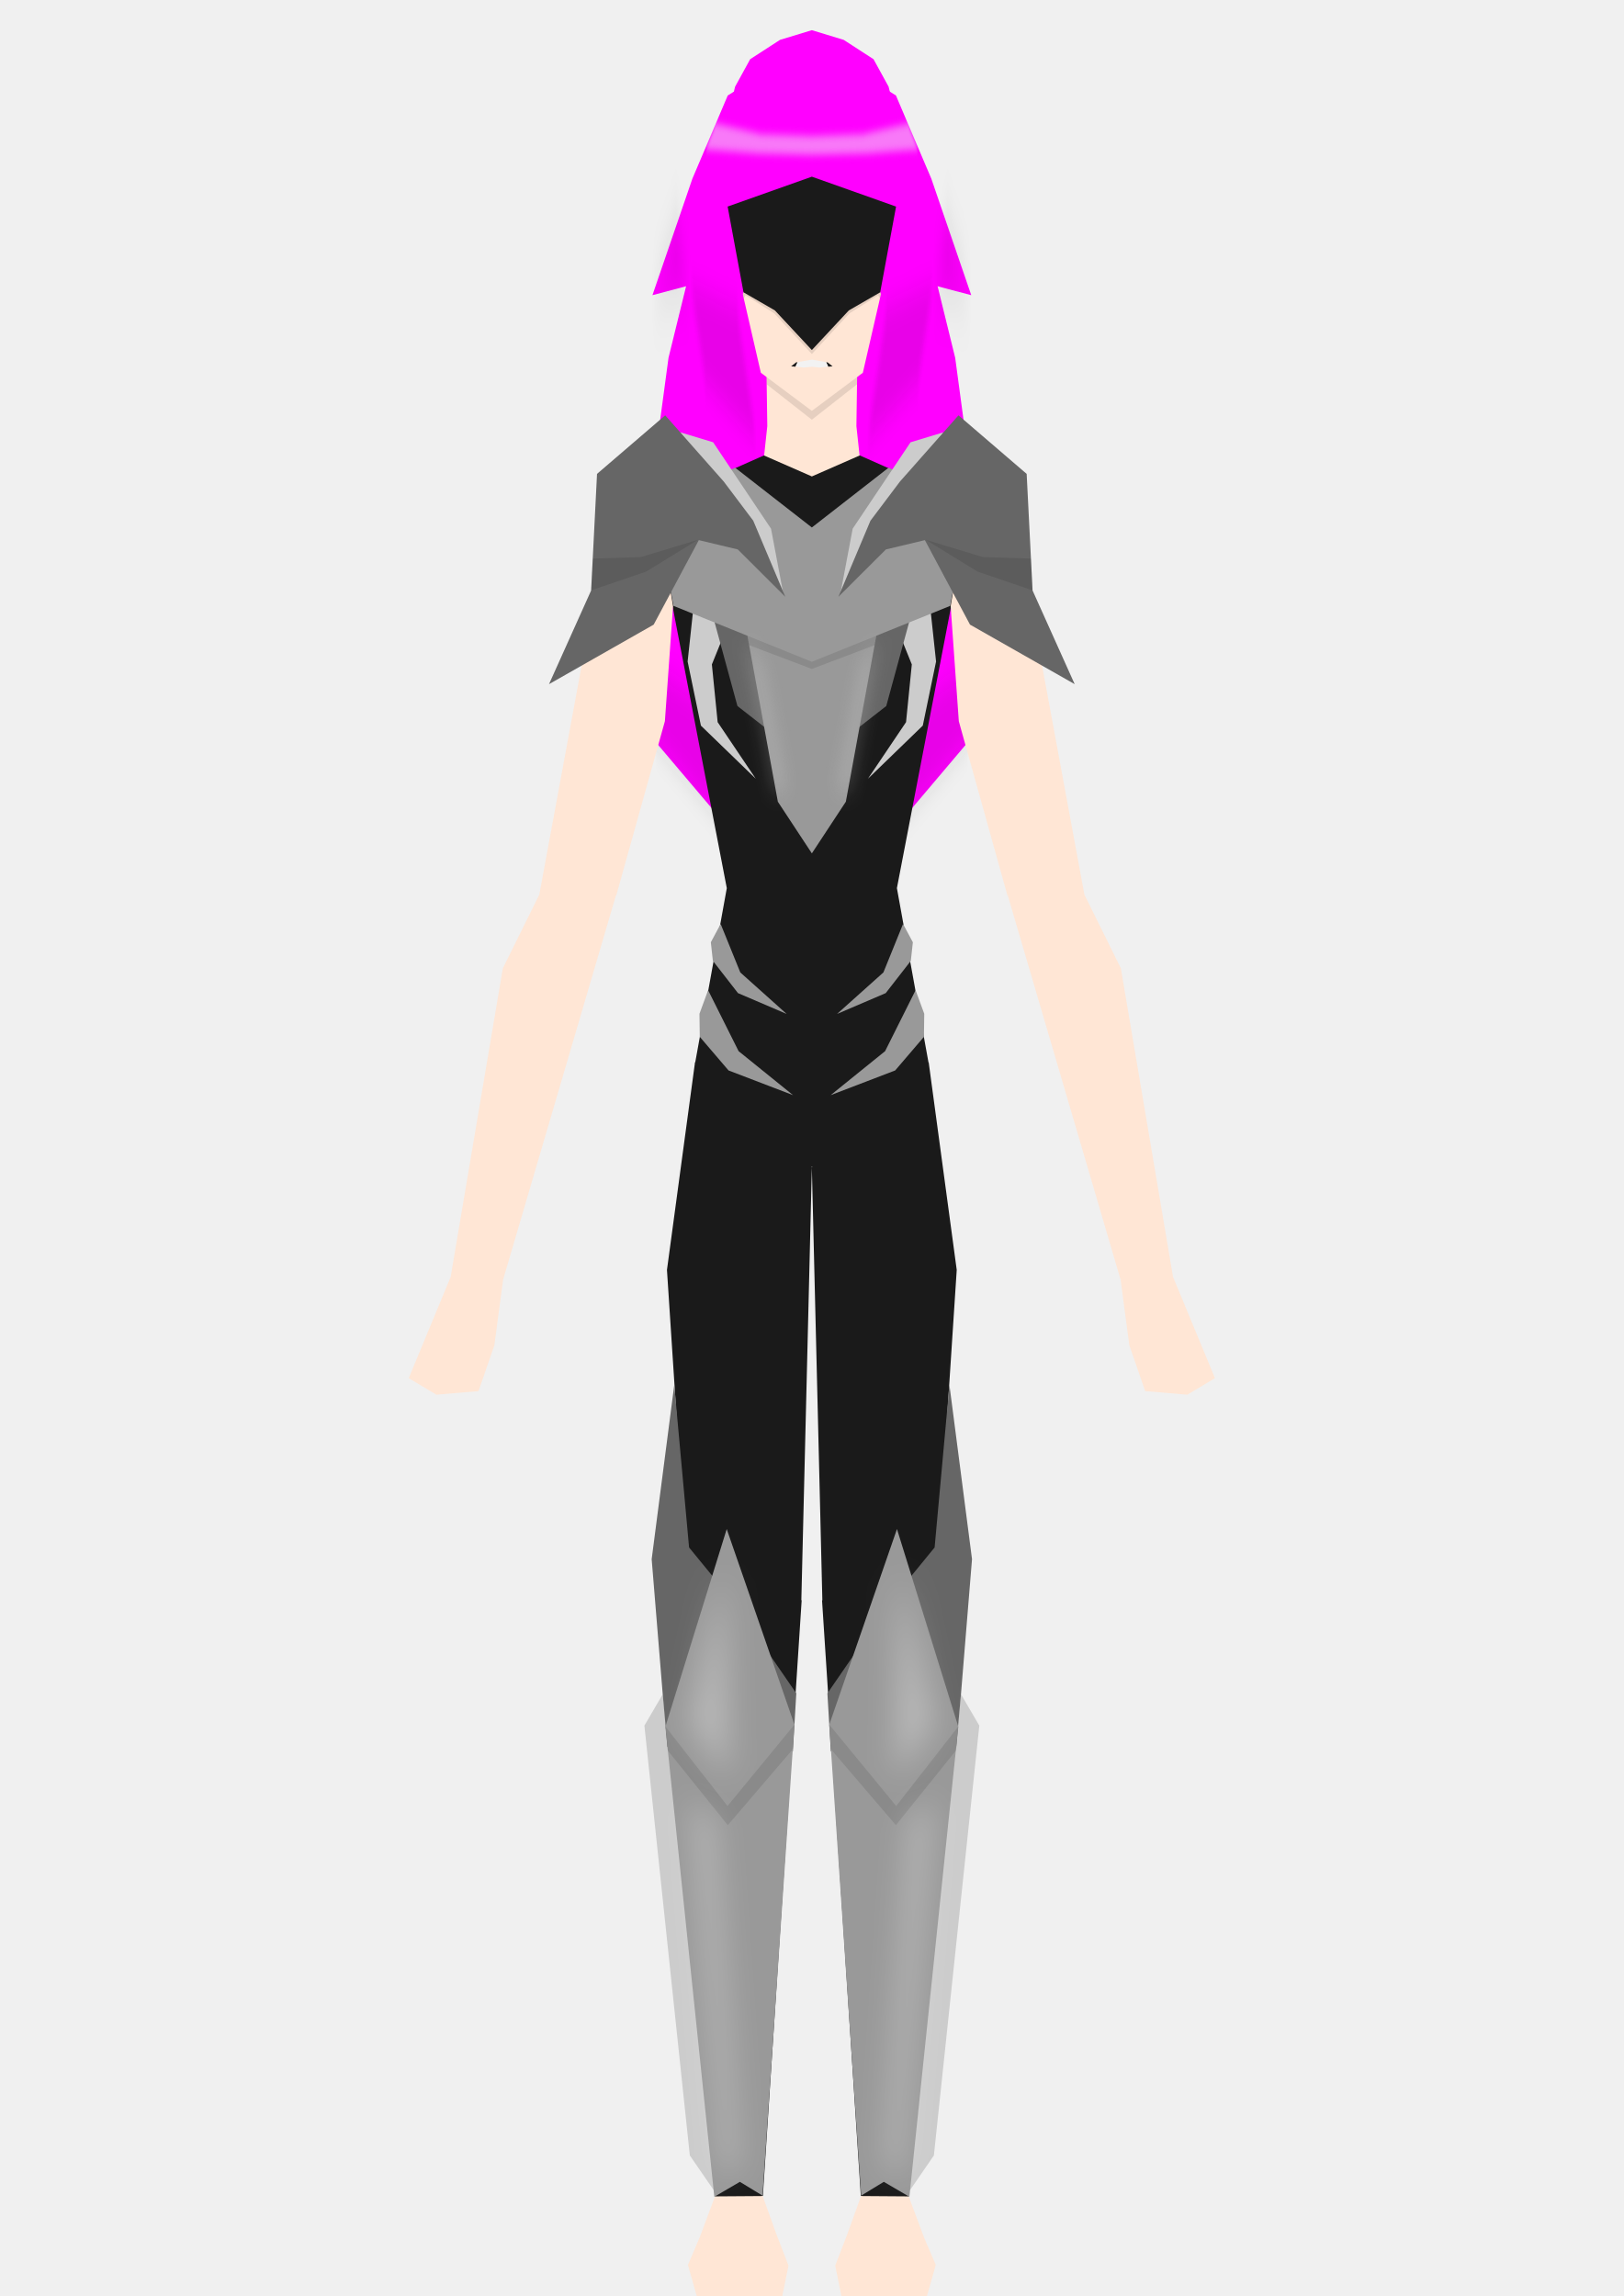
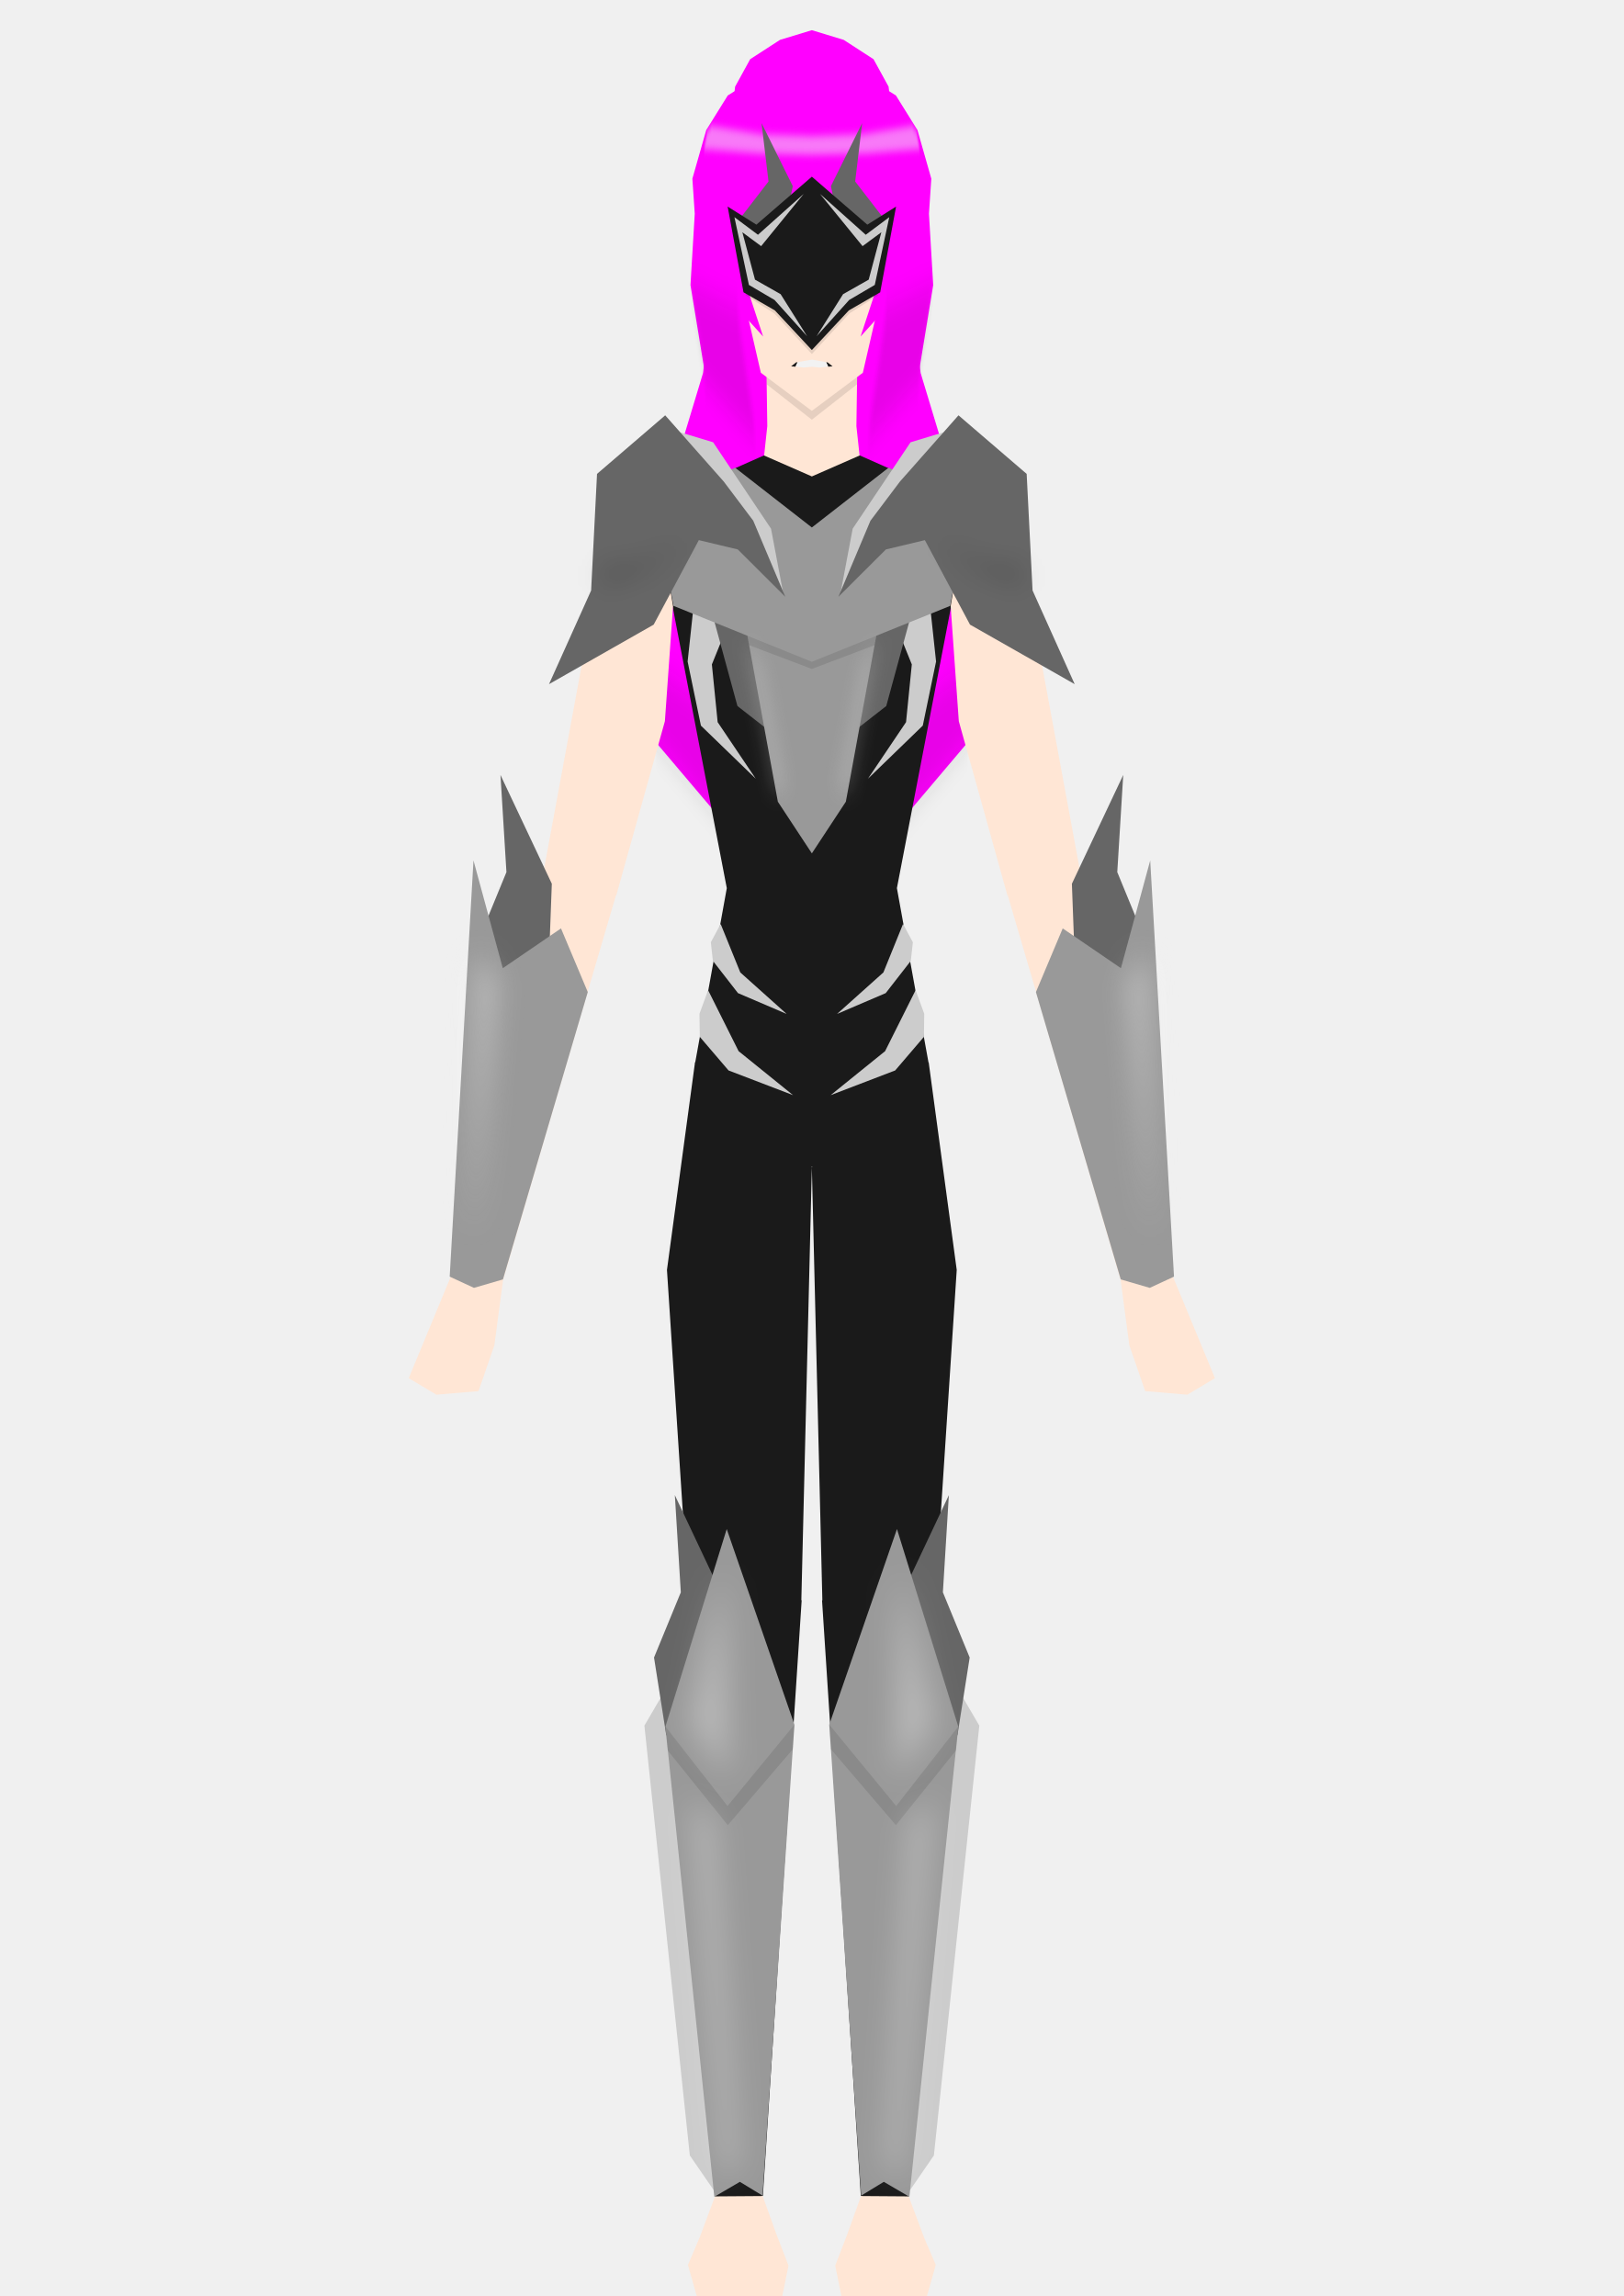
<svg xmlns="http://www.w3.org/2000/svg" width="210mm" height="297mm" viewBox="0 0 210 297" version="1.1" id="svg1">
  <defs id="defs1">
    <filter style="color-interpolation-filters:sRGB" id="filter30" x="-7.6462536e-05" y="-0.217" width="1" height="1.433">
      <feGaussianBlur stdDeviation="0.001 1.798" id="feGaussianBlur30" />
    </filter>
    <filter style="color-interpolation-filters:sRGB" id="filter31" x="-5.5971747e-05" y="-0.185" width="1" height="1.37">
      <feGaussianBlur stdDeviation="0.001 2.325" id="feGaussianBlur31" />
    </filter>
-     <filter style="color-interpolation-filters:sRGB" id="filter32" x="-8.7217844e-05" y="-0.309" width="1" height="1.618">
+     <filter style="color-interpolation-filters:sRGB" id="filter32" x="-8.5902653e-05" y="-0.337" width="1" height="1.674">
      <feGaussianBlur stdDeviation="0.001 0.52" id="feGaussianBlur32" />
    </filter>
    <filter style="color-interpolation-filters:sRGB" id="filter37" x="-0.15" y="-0.116" width="1.299" height="1.232">
      <feGaussianBlur stdDeviation="1.043" id="feGaussianBlur37" />
    </filter>
-     <filter style="color-interpolation-filters:sRGB" id="filter33" x="-0.007" y="-1.103" width="1.015" height="3.206">
-       <feGaussianBlur stdDeviation="0.125 4.049" id="feGaussianBlur33" />
-     </filter>
-     <filter style="color-interpolation-filters:sRGB" id="filter24" x="-0.151" y="-0.178" width="1.303" height="1.357">
-       <feGaussianBlur stdDeviation="1.982" id="feGaussianBlur24" />
+     <filter style="color-interpolation-filters:sRGB" id="filter24" x="-0.148" y="-0.174" width="1.295" height="1.348">
+       <feGaussianBlur stdDeviation="1.932" id="feGaussianBlur24" />
    </filter>
    <filter style="color-interpolation-filters:sRGB" id="filter25" x="-0.153" y="-0.098" width="1.307" height="1.195">
      <feGaussianBlur stdDeviation="1.982" id="feGaussianBlur25" />
+     </filter>
+     <filter style="color-interpolation-filters:sRGB" id="filter36" x="-0.049" y="-0.115" width="1.098" height="1.23">
+       <feGaussianBlur stdDeviation="1.783" id="feGaussianBlur36" />
+     </filter>
+     <filter style="color-interpolation-filters:sRGB" id="filter38" x="-0.07" y="-0.622" width="1.141" height="2.244">
+       <feGaussianBlur stdDeviation="1.59" id="feGaussianBlur38" />
    </filter>
  </defs>
  <g id="layer1">
    <g id="g1">
      <g id="g20" style="display:inline" transform="matrix(1,0,0,0.8316849,0,0.6569903)">
-         <path style="fill:#ff00ff;stroke-width:1;-inkscape-stroke:none" d="M 95.073,12.69 86.462,54.859 82.397,91.187 84.938,114.812 97.161,132.173 94.669,111.64 105,99.583 V 3.903 l -4.12,1.508 -3.855,3.005 z m 19.853,0 8.612,42.17 4.065,36.327 -2.54,23.626 -12.223,17.361 2.492,-20.533 L 105,99.583 V 3.903 l 4.12,1.508 3.855,3.005 z" id="path19" />
+         <path style="fill:#ff00ff;stroke-width:1;-inkscape-stroke:none" d="m 95.073,12.69 -4.137,44.509 -8.539,33.988 2.54,23.626 12.223,17.361 L 94.669,111.64 105,99.583 V 3.903 l -4.12,1.508 -3.855,3.005 z m 19.853,0 4.137,44.509 8.539,33.988 -2.54,23.626 -12.223,17.361 2.492,-20.533 L 105,99.583 V 3.903 l 4.12,1.508 3.855,3.005 z" id="path19" />
        <path style="fill:#1a1a1a;fill-opacity:0.1;stroke-width:1;-inkscape-stroke:none;filter:url(#filter31)" d="m 84.931,114.817 12.212,17.367 -2.612,-20.885 -10.971,-9.301 z m 40.139,0 -12.212,17.367 2.612,-20.885 10.971,-9.301 z" id="path31" />
      </g>
      <g id="g9">
        <g id="g10">
          <path style="fill:#ffe6d5;stroke-width:0.953;-inkscape-stroke:none" d="m 99.132,47.973 0.105,7.147 -0.429,3.98 L 105,65.501 V 40.612 Z m 11.735,0 -0.105,7.147 0.429,3.98 L 105,65.501 V 40.612 Z" id="path2" />
        </g>
        <path style="fill:#000000;fill-opacity:0.1;stroke-width:1;-inkscape-stroke:none" d="M 99.17,49.723 105,54.293 v -8.016 l -5.968,-0.334 z m 11.66,0 L 105,54.293 v -8.016 l 5.968,-0.334 z" id="path11" />
        <path style="fill:#ffe6d5;stroke-width:0.953;-inkscape-stroke:none" d="M 105,14.874 96.69,20.918 95.637,36.183 98.404,48.219 105,53.147 Z m 0,0 8.31,6.044 1.053,15.265 -2.767,12.036 L 105,53.147 Z" id="path1" />
        <path style="fill:#1a1a1a;fill-opacity:1;stroke-width:1.327;-inkscape-stroke:none" d="m 103.153,46.854 -0.192,0.022 -0.639,0.508 0.563,0.052 z m 3.694,0 0.192,0.022 0.639,0.508 -0.563,0.052 z" id="path28" />
        <path style="fill:#f2f2f2;fill-opacity:1;stroke-width:1.327;-inkscape-stroke:none" d="m 105,46.518 -1.843,0.324 -0.26,0.581 1.053,0.123 L 105,47.445 Z m 0,0 1.843,0.324 0.26,0.581 -1.053,0.123 L 105,47.445 Z" id="path29" />
      </g>
      <g id="g11">
        <path style="fill:#1a1a1a;stroke-width:0.953;-inkscape-stroke:none" d="m 105,61.63 -6.201,-2.718 -13.997,6.218 -2.282,8.36 4.465,4.942 7.015,36.453 -4.094,22.598 6.081,9.241 L 105,150.968 Z m 2.6e-4,0 6.201,-2.718 13.997,6.218 2.282,8.36 -4.465,4.942 -7.015,36.453 4.094,22.598 -6.081,9.241 L 105,150.968 Z" id="path3" />
      </g>
      <g id="g14">
        <path style="fill:#1a1a1a;stroke-width:0.953;-inkscape-stroke:none" d="m 89.888,137.414 -3.627,26.858 2.732,41.732 6.753,3.912 7.894,-2.894 L 105,151.019 99.696,141.436 Z m 30.223,0 3.627,26.858 -2.732,41.732 -6.753,3.912 -7.894,-2.894 L 105,151.019 l 5.304,-9.584 z" id="path6" />
      </g>
      <g id="g15">
        <path style="fill:#1a1a1a;stroke-width:0.953;-inkscape-stroke:none" d="m 89.031,206.056 -2.979,17.248 6.421,60.842 3.038,1.103 3.156,-1.196 5.015,-77.032 -7.382,-3.685 z m 31.938,0 2.979,17.248 -6.421,60.842 -3.038,1.103 -3.156,-1.196 -5.015,-77.032 7.382,-3.685 z" id="path7" />
      </g>
      <g id="g16">
        <path style="fill:#ffe6d5;stroke-width:0.851;-inkscape-stroke:none" d="m 58.284,165.18 -5.42,13.093 3.573,2.14 5.453,-0.463 2.045,-5.921 1.134,-8.471 -3.443,-1.415 z m 93.433,0 5.42,13.093 -3.573,2.14 -5.453,-0.463 -2.045,-5.921 -1.134,-8.471 3.443,-1.415 z" id="path8" />
      </g>
      <g id="g12">
        <path style="fill:#ffe6d5;stroke-width:0.851;-inkscape-stroke:none" d="m 87.049,78.41 -1.056,14.883 -6.284,22.52 -5.334,1.661 -4.655,-1.586 7.158,-38.742 7.923,-12.017 z m 35.902,0 1.056,14.883 6.284,22.52 5.334,1.661 4.655,-1.586 -7.158,-38.742 -7.923,-12.017 z" id="path4" />
      </g>
      <g id="g13">
        <path style="fill:#ffe6d5;stroke-width:0.851;-inkscape-stroke:none" d="m 69.696,115.83 -4.665,9.434 -6.745,39.911 3.016,1.304 3.765,-0.938 14.593,-49.711 -4.65,-2.491 z m 70.607,0 4.665,9.434 6.745,39.911 -3.016,1.304 -3.765,-0.938 -14.593,-49.711 4.65,-2.491 z" id="path5" />
      </g>
      <g id="g17">
        <path style="fill:#ffe6d5;stroke-width:0.953;-inkscape-stroke:none" d="m 92.473,284.114 -1.958,5.254 -1.543,3.609 1.155,4.084 11.038,0.002 0.815,-3.996 -1.536,-3.984 -1.803,-5.013 z m 25.054,0 1.958,5.254 1.543,3.609 -1.155,4.084 -11.038,0.002 -0.815,-3.996 1.536,-3.984 1.803,-5.013 z" id="path9" />
      </g>
      <g id="g18">
        <path style="fill:#000000;fill-opacity:0.1;stroke-width:1;-inkscape-stroke:none" d="m 105,24.501 -3.704,4.756 -1.65,-2.629 -1.504,8.133 -1.949,3.861 L 95.472,35.329 97.633,24.673 105,22.415 Z m 0,0 3.704,4.756 1.65,-2.629 1.504,8.133 1.949,3.861 0.72,-3.293 L 112.367,24.673 105,22.415 Z" id="path40" />
-         <path style="fill:#ff00ff;stroke-width:1;-inkscape-stroke:none" d="m 105,24.034 -3.741,4.571 -1.757,-2.616 -1.745,8.471 -2.512,5.256 2.504,17.03 L 91.394,49.603 89.303,36.877 84.384,38.182 89.549,23.112 94.122,12.354 99.389,9.031 105,8.709 Z m 0,0 3.741,4.571 1.757,-2.616 1.745,8.471 2.512,5.256 -2.504,17.03 6.355,-7.141 2.091,-12.726 4.919,1.305 L 120.451,23.112 115.878,12.354 110.611,9.031 105,8.709 Z" id="path10" />
+         <path style="fill:#ff00ff;stroke-width:1;-inkscape-stroke:none" d="m 105,24.034 -3.741,4.571 -1.757,-2.616 -1.745,8.471 -1.21,2.532 2.151,6.539 -3.452,-3.816 2.504,17.03 L 91.394,49.603 89.303,36.877 89.855,27.653 89.549,23.112 91.34,16.823 94.122,12.354 99.389,9.031 105,8.709 Z m 0,0 3.741,4.571 1.757,-2.616 1.745,8.471 1.21,2.532 -2.151,6.539 3.452,-3.816 -2.504,17.03 6.355,-7.141 2.091,-12.726 -0.552,-9.224 0.306,-4.541 -1.791,-6.289 -2.782,-4.469 L 110.611,9.031 105,8.709 Z" id="path10" />
        <path style="mix-blend-mode:normal;fill:#1a1a1a;fill-opacity:0.1;stroke-width:1;-inkscape-stroke:none;filter:url(#filter30)" d="m 89.306,36.879 5.92,2.877 2.594,17.036 -6.472,-7.161 z m 31.388,0 -5.92,2.877 -2.594,17.036 6.472,-7.161 z" id="path30" />
-         <path style="mix-blend-mode:normal;fill:#f2f2f2;fill-opacity:0.5;stroke-width:1;-inkscape-stroke:none;filter:url(#filter32)" d="M 92.577,15.982 98.434,17.36 105,17.61 v 2.411 l -6.966,-0.177 -6.793,-0.499 z m 24.847,0 -5.857,1.378 L 105,17.61 v 2.411 l 6.966,-0.177 6.793,-0.499 z" id="path32" />
-         <path style="fill:#000000;fill-opacity:0.1;stroke-width:1;-inkscape-stroke:none;filter:url(#filter33)" d="m 84.322,38.149 3.115,-8.812 1.866,7.537 z m 41.355,0 -3.115,-8.812 -1.866,7.537 z" id="path33" />
+         <path style="mix-blend-mode:normal;fill:#f2f2f2;fill-opacity:0.5;stroke-width:1;-inkscape-stroke:none;filter:url(#filter32)" d="M 92.071,16.316 98.434,17.36 105,17.61 v 2.411 l -6.966,-0.177 -7.004,-0.549 0.487,-2.256 z m 25.859,0 -6.363,1.044 L 105,17.61 v 2.411 l 6.966,-0.177 7.004,-0.549 -0.487,-2.256 z" id="path32" />
      </g>
      <g id="g19" style="display:inline" transform="translate(0,2.274887)">
+         <path style="opacity:1;fill:#666666;fill-opacity:1;stroke-width:1;-inkscape-stroke:none" d="m 100.743,30.424 1.792,-8.621 -4.041,-8.154 0.901,7.553 -3.47,4.502 z m 8.514,0 -1.792,-8.621 4.041,-8.154 -0.901,7.553 3.47,4.502 z" id="path39" />
        <path style="fill:#000000;fill-opacity:0.1;stroke-width:0.962;-inkscape-stroke:none" d="m 96.409,35.917 3.728,2.339 4.863,5.264 -0.035,-9.38 -8.242,1.158 z m 17.182,0 -3.728,2.339 -4.863,5.264 0.035,-9.38 8.242,1.158 z" id="path16" />
-         <path style="fill:#1a1a1a;stroke-width:1;-inkscape-stroke:none" d="M 105,43.006 100.218,37.879 96.161,35.538 94.107,24.445 105,20.579 Z m 0,0 4.782,-5.127 4.057,-2.341 2.054,-11.092 L 105,20.579 Z" id="path18" />
+         <path style="fill:#1a1a1a;stroke-width:1;-inkscape-stroke:none" d="M 105,43.006 100.218,37.879 96.161,35.538 94.107,24.445 97.829,26.786 105,20.579 Z m 0,0 4.782,-5.127 4.057,-2.341 2.054,-11.092 -3.721,2.34 L 105,20.579 Z" id="path18" />
+         <path style="opacity:1;fill:#cccccc;fill-opacity:1;stroke-width:1;-inkscape-stroke:none" d="m 103.945,22.809 -5.915,5.284 -3.043,-2.273 1.874,8.762 3.316,1.949 4.205,4.684 -3.419,-5.436 -3.316,-1.88 -1.634,-6.129 2.428,1.794 z m 2.11,0 5.915,5.284 3.043,-2.273 -1.874,8.762 -3.316,1.949 -4.205,4.684 3.419,-5.436 3.316,-1.88 1.634,-6.129 -2.428,1.794 z" id="path43" />
      </g>
      <g id="g21" style="display:inline">
        <path style="display:inline;fill:#cccccc;fill-opacity:1;stroke-width:1;-inkscape-stroke:none" d="m 94.459,80.048 -2.389,5.899 0.747,7.467 4.928,7.318 -7.094,-6.87 -1.717,-8.289 1.195,-11.126 z m 21.081,0 2.389,5.899 -0.747,7.467 -4.928,7.318 7.094,-6.87 1.717,-8.289 -1.195,-11.126 z" id="path26" />
        <path style="fill:#666666;stroke-width:1;-inkscape-stroke:none" d="M 92.414,80.467 95.376,91.328 105,98.832 V 78.025 Z m 25.172,0 -2.962,10.861 L 105,98.832 V 78.025 Z" id="path14" />
        <path style="fill:#999999;stroke-width:1;-inkscape-stroke:none" d="M 84.717,65.176 95.076,60.499 105,68.231 V 85.607 L 87.099,78.368 Z m 40.565,0 L 114.924,60.499 105,68.231 v 17.377 l 17.901,-7.239 z" id="path12" />
        <path style="fill:#999999;stroke-width:1;-inkscape-stroke:none" d="M 96.664,82.245 100.602,103.705 105,110.388 V 78.286 Z m 16.672,0 -3.938,21.46 L 105,110.388 V 78.286 Z" id="path21" />
-         <path style="fill:#999999;stroke-width:1;-inkscape-stroke:none" d="m 90.503,134.116 -0.039,-2.979 1.119,-3.048 3.944,7.883 7.041,5.691 -8.344,-3.195 z m 28.995,0 0.039,-2.979 -1.119,-3.048 -3.944,7.883 -7.041,5.691 8.344,-3.195 z" id="path23" />
-         <path style="fill:#999999;fill-opacity:1;stroke-width:1;-inkscape-stroke:none" d="m 92.198,124.289 -0.263,-2.402 1.269,-2.368 2.542,6.271 5.991,5.367 -6.289,-2.691 z m 25.603,0 0.263,-2.402 -1.269,-2.368 -2.542,6.271 -5.991,5.367 6.289,-2.691 z" id="path27" />
+         <path style="fill:#cccccc;stroke-width:1;-inkscape-stroke:none;fill-opacity:1" d="m 90.503,134.116 -0.039,-2.979 1.119,-3.048 3.944,7.883 7.041,5.691 -8.344,-3.195 z m 28.995,0 0.039,-2.979 -1.119,-3.048 -3.944,7.883 -7.041,5.691 8.344,-3.195 z" id="path23" />
+         <path style="fill:#cccccc;fill-opacity:1;stroke-width:1;-inkscape-stroke:none" d="m 92.198,124.289 -0.263,-2.402 1.269,-2.368 2.542,6.271 5.991,5.367 -6.289,-2.691 z m 25.603,0 0.263,-2.402 -1.269,-2.368 -2.542,6.271 -5.991,5.367 6.289,-2.691 z" id="path27" />
        <path style="fill:#f2f2f2;fill-opacity:0.33;stroke-width:1;-inkscape-stroke:none;filter:url(#filter37)" d="m 96.631,82.16 1.714,4.332 2.761,14.423 -0.428,2.808 z m 16.739,0 -1.714,4.332 -2.761,14.423 0.428,2.808 z" id="path37" />
        <path style="fill:#000000;fill-opacity:0.1;stroke-width:1;-inkscape-stroke:none" d="M 96.663,82.24 105,85.604 v 0.926 l -8.111,-3.071 z m 16.673,0 L 105,85.604 v 0.926 l 8.111,-3.071 z" id="path42" />
      </g>
      <g id="g22">
        <path style="fill:#cccccc;fill-opacity:1;stroke-width:1;-inkscape-stroke:none" d="m 85.71,219.166 -2.368,4.05 5.875,55.6 3.214,4.672 z m 38.581,0 2.368,4.05 -5.875,55.6 -3.214,4.672 z" id="path38" />
-         <path style="display:inline;fill:#666666;stroke-width:1;-inkscape-stroke:none" d="m 86.324,225.974 -0.611,-6.812 -1.429,-17.473 2.921,-22.54 1.916,21.023 5.549,6.784 8.318,12.086 -0.443,7.51 z m 37.351,0 0.611,-6.812 1.429,-17.473 -2.921,-22.54 -1.916,21.023 -5.549,6.784 -8.318,12.086 0.443,7.51 z" id="path15" />
+         <path style="fill:#666666;fill-opacity:1;stroke-width:1;-inkscape-stroke:none" d="m 86.166,224.448 -1.579,-10.038 3.465,-8.433 -0.771,-12.57 6.641,14.073 -0.65,17.42 z m 37.668,0 1.579,-10.038 -3.465,-8.433 0.771,-12.57 -6.641,14.073 0.65,17.42 z" id="path35-7" />
        <path style="fill:#999999;stroke-width:1;-inkscape-stroke:none" d="m 92.384,284.165 -6.327,-60.808 7.933,-25.567 8.757,25.303 -4.128,60.921 -2.927,-1.781 z m 25.231,0 6.327,-60.808 -7.934,-25.567 -8.757,25.303 4.128,60.921 2.927,-1.781 z" id="path22" />
        <path style="fill:#000000;stroke-width:1;-inkscape-stroke:none;fill-opacity:0.1" d="m 86.037,223.305 8.057,10.312 8.655,-10.53 -0.207,3.179 -8.414,9.827 -7.783,-9.678 z m 37.925,0 -8.057,10.312 -8.655,-10.53 0.207,3.179 8.414,9.827 7.783,-9.678 z" id="path17" />
+         <path style="mix-blend-mode:normal;fill:#ffffff;fill-opacity:0.33;stroke-width:1;-inkscape-stroke:none;filter:url(#filter24)" d="m 89.287,222.93 4.86,6.99 -0.525,-26.652 z m 31.427,0 -4.86,6.99 0.525,-26.652 z" id="path24" />
+         <path style="mix-blend-mode:normal;fill:#ffffff;fill-opacity:0.33;stroke-width:1;-inkscape-stroke:none;filter:url(#filter25)" d="m 89.482,232.717 2.784,3.106 3.044,44.11 -1.821,1.499 z m 31.037,0 -2.784,3.106 -3.044,44.11 1.821,1.499 z" id="path25" />
      </g>
      <g id="g23">
        <path style="fill:#cccccc;fill-opacity:1;stroke-width:1;-inkscape-stroke:none" d="m 87.971,55.919 4.263,1.291 7.486,11.18 1.566,8.299 z m 34.058,0 -4.263,1.291 -7.486,11.18 -1.566,8.299 z" id="path20" />
        <path style="fill:#666666;stroke-width:1;-inkscape-stroke:none" d="m 86.034,53.724 7.573,8.569 3.813,5.062 4.147,9.847 -6.145,-6.129 -5.04,-1.203 L 84.544,80.799 71.006,88.499 76.453,76.381 77.216,61.3 Z m 37.932,0 -7.573,8.569 -3.813,5.062 -4.147,9.847 6.145,-6.129 5.04,-1.203 5.837,10.929 13.538,7.7 -5.447,-12.118 -0.763,-15.081 z" id="path13" />
-         <path style="fill:#000000;fill-opacity:0.1;stroke-width:1;-inkscape-stroke:none" d="m 76.662,72.263 6.25,-0.21 7.365,-2.234 -6.703,4.119 -7.108,2.425 z m 56.676,0 -6.25,-0.21 -7.365,-2.234 6.703,4.119 7.108,2.425 z" id="path41" />
+         <path style="mix-blend-mode:normal;fill:#000000;fill-opacity:0.133;stroke-width:1;-inkscape-stroke:none;filter:url(#filter38)" d="m 77.897,73.143 5.099,-0.422 5.88,-2.819 -5.301,4.037 -5.706,2.096 z m 54.207,0 -5.099,-0.422 -5.88,-2.819 5.301,4.037 5.706,2.096 z" id="path41" />
      </g>
-       <path style="mix-blend-mode:normal;fill:#ffffff;fill-opacity:0.33;stroke-width:1;-inkscape-stroke:none;filter:url(#filter24)" d="m 89.287,222.93 4.86,6.99 -0.525,-26.652 z m 31.427,0 -4.86,6.99 0.525,-26.652 z" id="path24" />
-       <path style="mix-blend-mode:normal;fill:#ffffff;fill-opacity:0.33;stroke-width:1;-inkscape-stroke:none;filter:url(#filter25)" d="m 89.482,232.717 2.784,3.106 3.044,44.11 -1.821,1.499 z m 31.037,0 -2.784,3.106 -3.044,44.11 1.821,1.499 z" id="path25" />
+       <g id="g34">
+         <path style="fill:#666666;fill-opacity:1;stroke-width:1;-inkscape-stroke:none" d="m 63.613,131.285 -1.579,-10.038 3.465,-8.433 -0.771,-12.57 6.641,14.073 -0.65,17.42 z m 82.775,0 1.579,-10.038 -3.465,-8.433 0.771,-12.57 -6.641,14.073 0.65,17.42 z" id="path35" />
+         <path style="fill:#999999;fill-opacity:1;stroke-width:1;-inkscape-stroke:none" d="m 58.161,165.137 3.077,-53.838 3.789,13.942 7.528,-5.147 3.465,8.234 -10.972,37.17 -3.751,1.095 z m 93.678,0 -3.077,-53.838 -3.789,13.942 -7.528,-5.147 -3.465,8.234 10.972,37.17 3.751,1.095 z" id="path34" />
+         <path style="fill:#f9f9f9;fill-opacity:0.5;stroke-width:1;-inkscape-stroke:none;filter:url(#filter36)" d="m 61.141,160.19 0.699,-37.209 2.096,4.193 z m 87.717,0 -0.699,-37.209 -2.096,4.193 z" id="path36" />
+       </g>
    </g>
  </g>
</svg>
